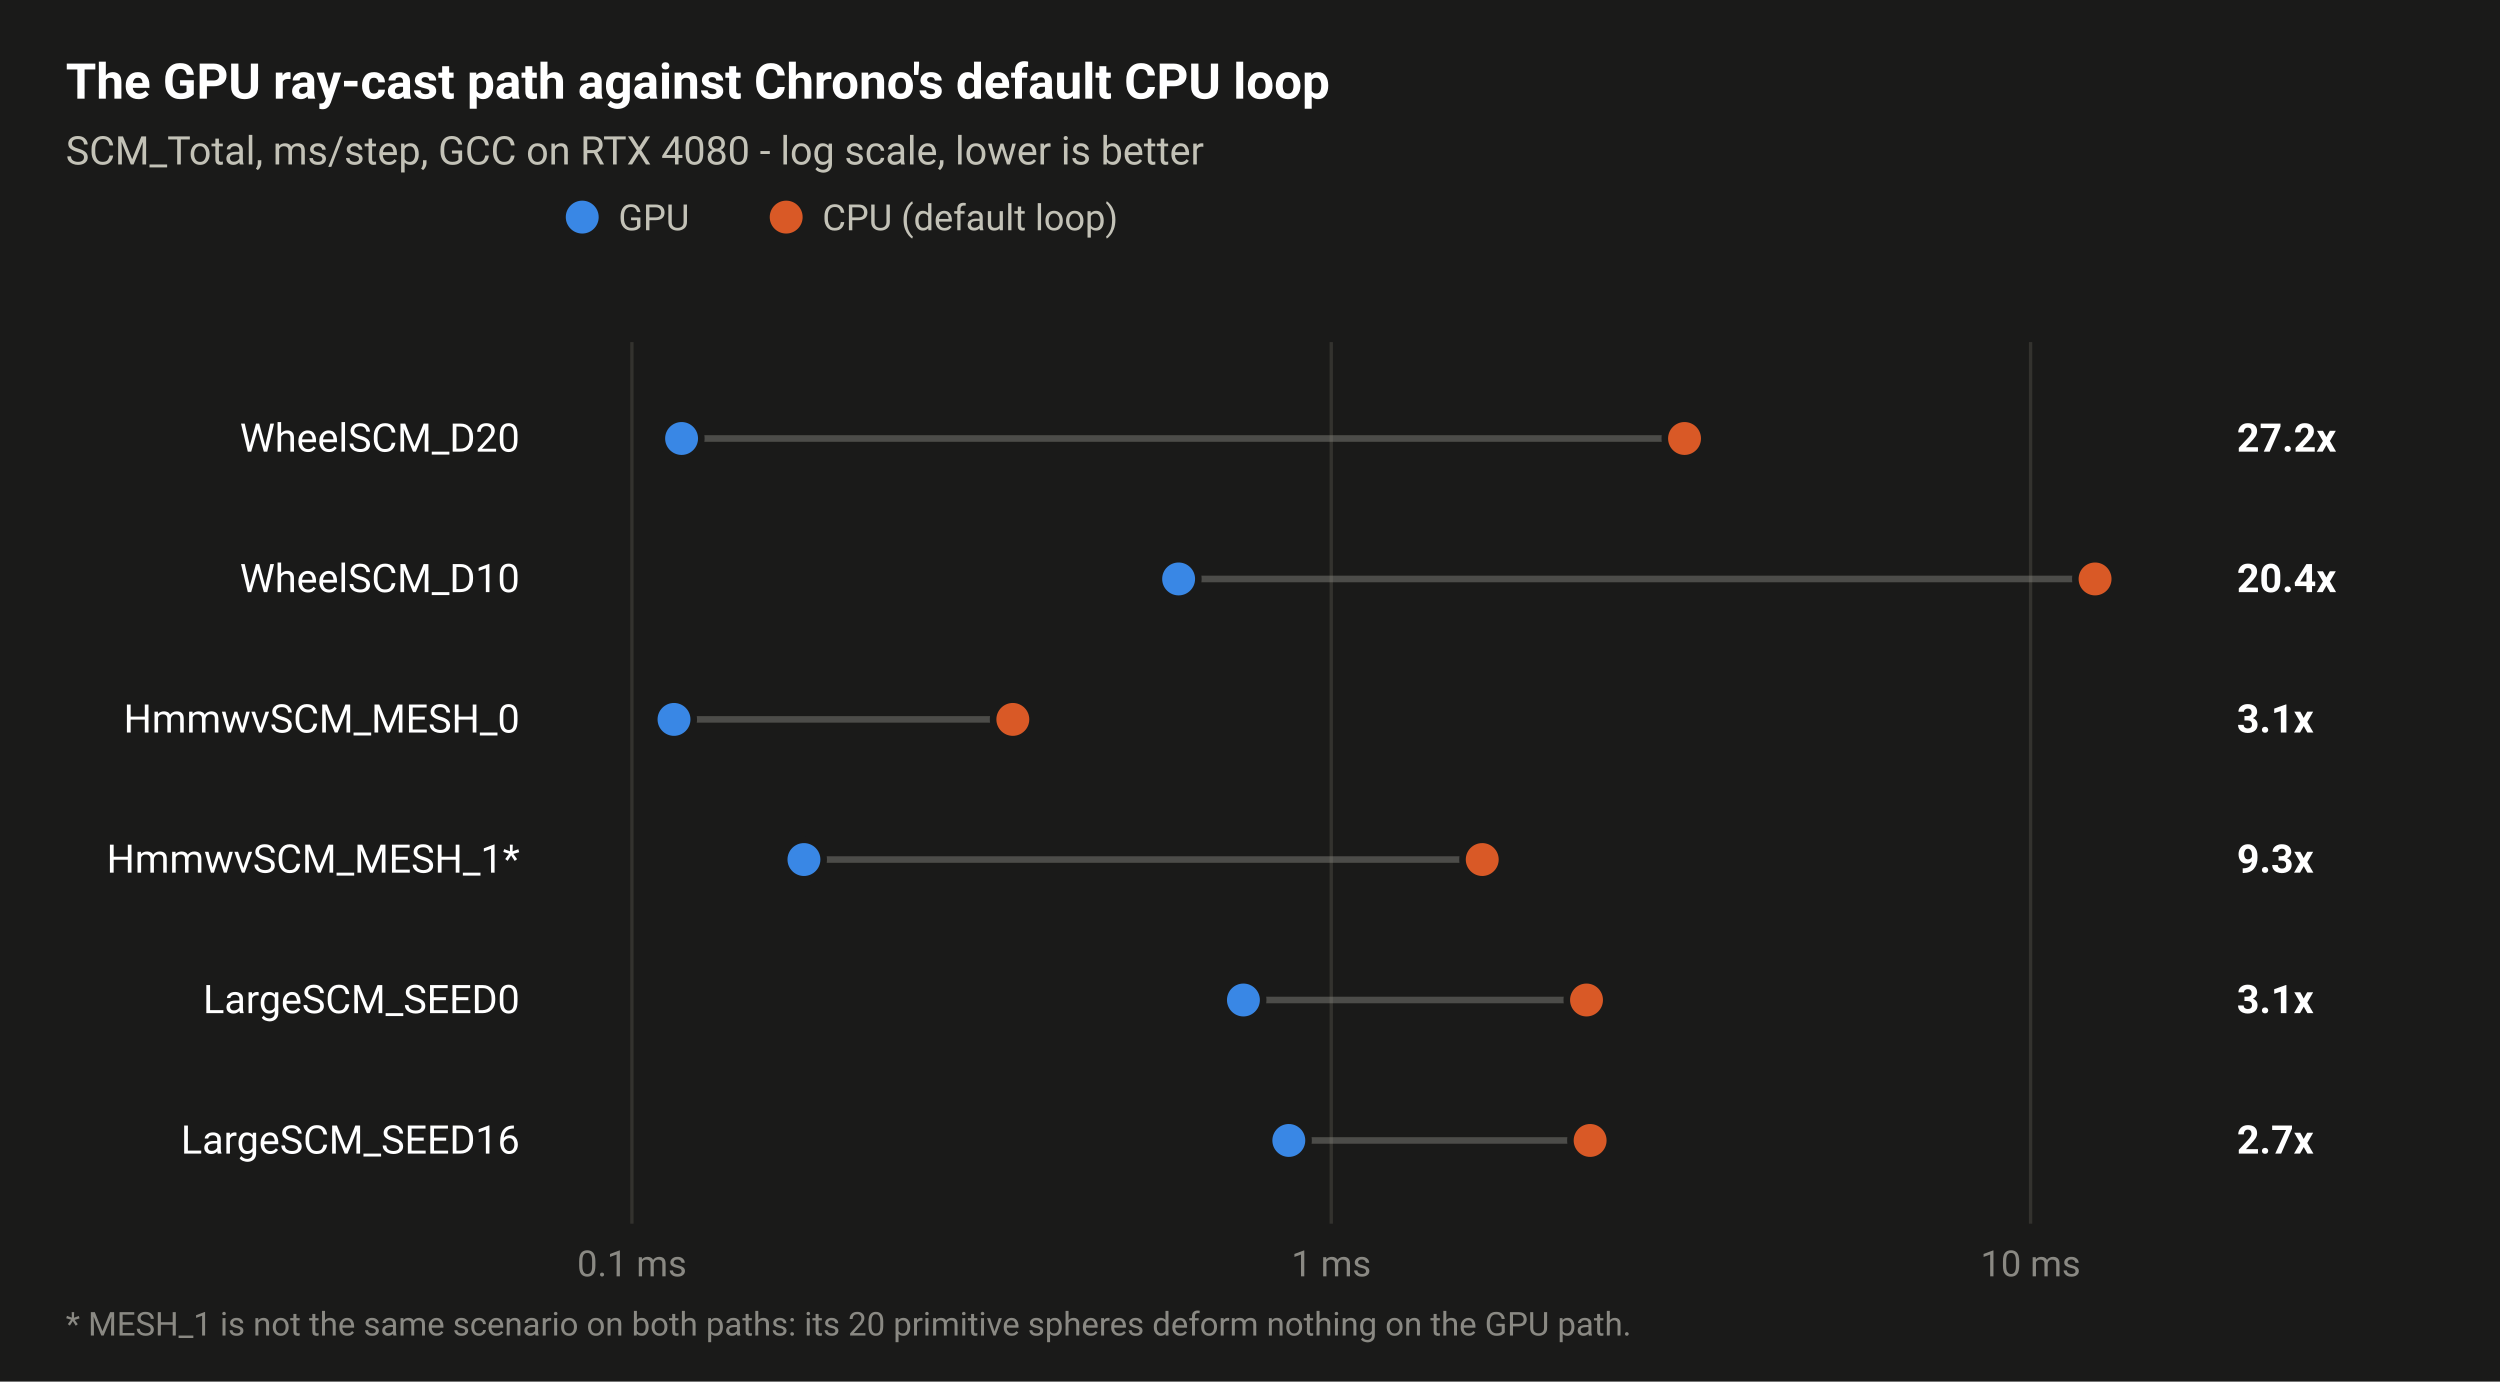
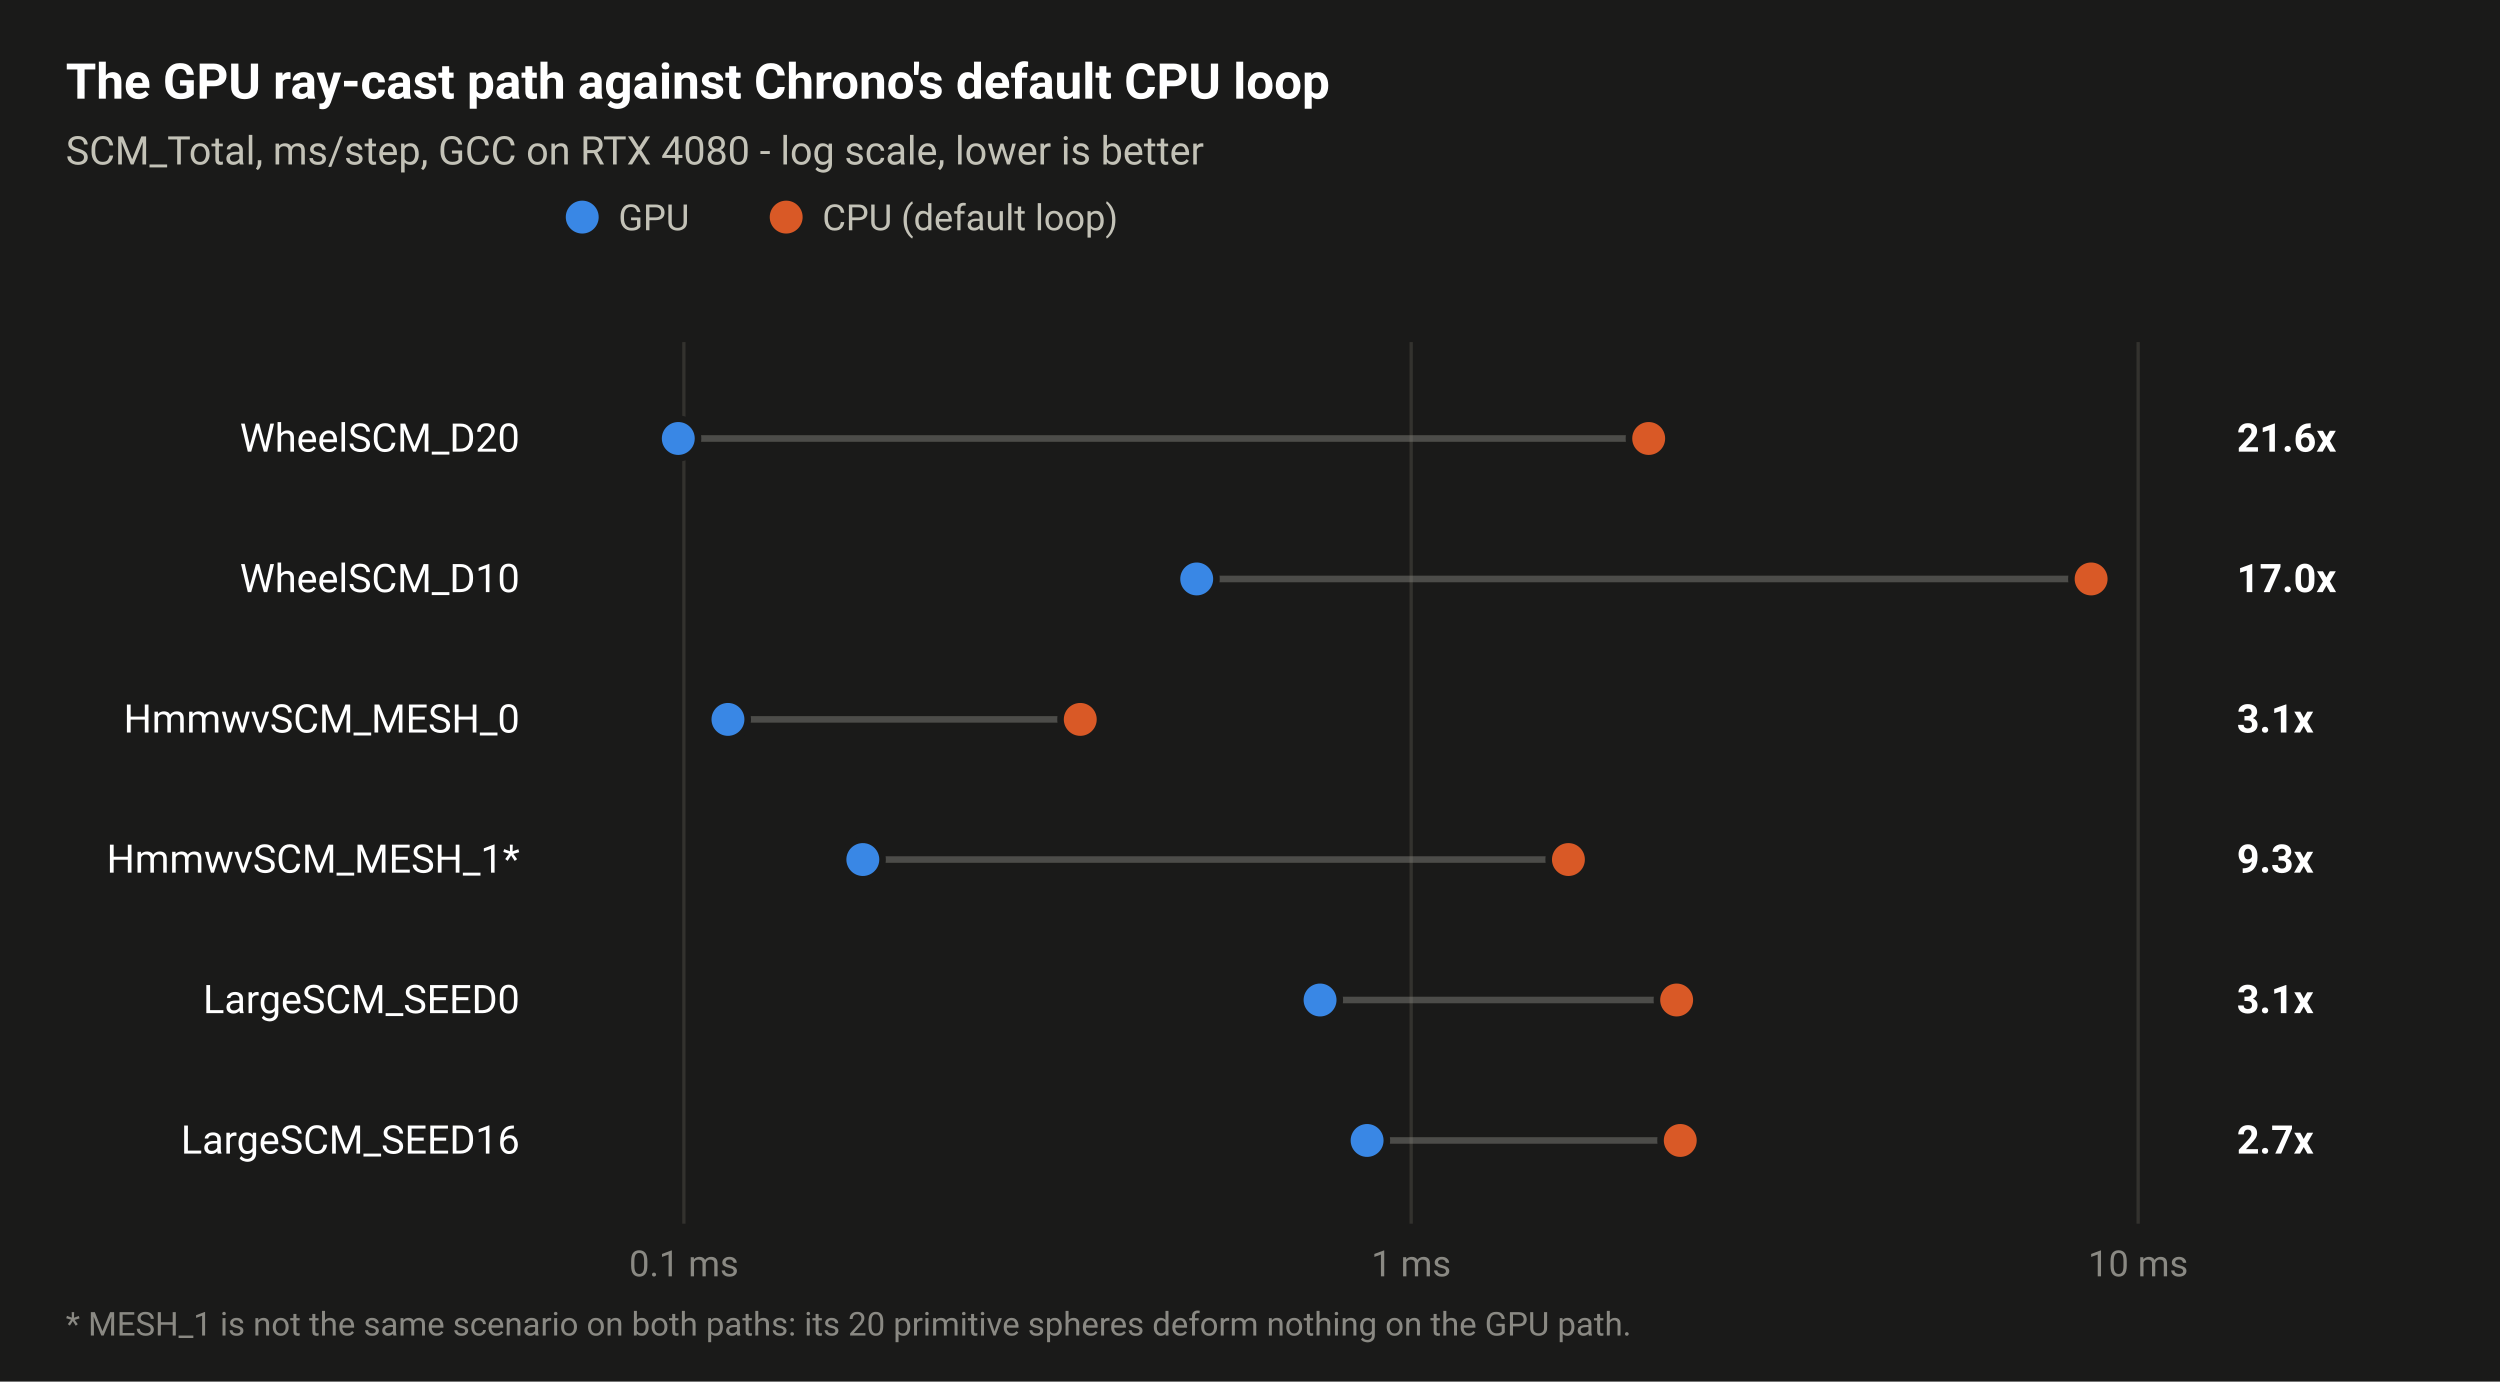
<svg xmlns="http://www.w3.org/2000/svg" width="760" height="420" viewBox="0 0 760 420" role="img">
  <rect width="760" height="420" fill="#1a1a19" />
  <text x="20.0" y="30.0" font-family="system-ui,-apple-system,'Segoe UI',Roboto,sans-serif" font-size="15" font-weight="600" fill="#ffffff" text-anchor="start">The GPU ray-cast path against Chrono's default CPU loop</text>
  <text x="20.0" y="50.0" font-family="system-ui,-apple-system,'Segoe UI',Roboto,sans-serif" font-size="12" font-weight="400" fill="#c3c2b7" text-anchor="start">SCM_Total, ms/step, GCC on RTX 4080 - log scale, lower is better</text>
-   <line x1="192.1" y1="104" x2="192.1" y2="372" stroke="#33322e" stroke-width="1" />
-   <text x="192.1" y="388.0" font-family="system-ui,-apple-system,'Segoe UI',Roboto,sans-serif" font-size="11" font-weight="400" fill="#8a8983" text-anchor="middle">0.1 ms</text>
-   <line x1="404.7" y1="104" x2="404.7" y2="372" stroke="#33322e" stroke-width="1" />
-   <text x="404.7" y="388.0" font-family="system-ui,-apple-system,'Segoe UI',Roboto,sans-serif" font-size="11" font-weight="400" fill="#8a8983" text-anchor="middle">1 ms</text>
-   <line x1="617.3" y1="104" x2="617.3" y2="372" stroke="#33322e" stroke-width="1" />
-   <text x="617.3" y="388.0" font-family="system-ui,-apple-system,'Segoe UI',Roboto,sans-serif" font-size="11" font-weight="400" fill="#8a8983" text-anchor="middle">10 ms</text>
+   <line x1="207.9" y1="104" x2="207.9" y2="372" stroke="#33322e" stroke-width="1" />
+   <text x="207.9" y="388.0" font-family="system-ui,-apple-system,'Segoe UI',Roboto,sans-serif" font-size="11" font-weight="400" fill="#8a8983" text-anchor="middle">0.1 ms</text>
+   <line x1="429.0" y1="104" x2="429.0" y2="372" stroke="#33322e" stroke-width="1" />
+   <text x="429.0" y="388.0" font-family="system-ui,-apple-system,'Segoe UI',Roboto,sans-serif" font-size="11" font-weight="400" fill="#8a8983" text-anchor="middle">1 ms</text>
+   <line x1="650.0" y1="104" x2="650.0" y2="372" stroke="#33322e" stroke-width="1" />
+   <text x="650.0" y="388.0" font-family="system-ui,-apple-system,'Segoe UI',Roboto,sans-serif" font-size="11" font-weight="400" fill="#8a8983" text-anchor="middle">10 ms</text>
  <text x="158.0" y="137.3" font-family="system-ui,-apple-system,'Segoe UI',Roboto,sans-serif" font-size="12" font-weight="400" fill="#ffffff" text-anchor="end">WheelSCM_D20</text>
-   <line x1="207.2" y1="133.3" x2="512.1" y2="133.3" stroke="#8a8983" stroke-width="2" stroke-linecap="round" opacity="0.45" />
-   <circle cx="512.1" cy="133.3" r="6" fill="#d95926" stroke="#1a1a19" stroke-width="2" />
-   <circle cx="207.2" cy="133.3" r="6" fill="#3987e5" stroke="#1a1a19" stroke-width="2" />
-   <text x="680.0" y="137.3" font-family="system-ui,-apple-system,'Segoe UI',Roboto,sans-serif" font-size="12" font-weight="600" fill="#ffffff" text-anchor="start">27.2x</text>
+   <line x1="206.2" y1="133.3" x2="501.2" y2="133.3" stroke="#8a8983" stroke-width="2" stroke-linecap="round" opacity="0.45" />
+   <circle cx="501.2" cy="133.3" r="6" fill="#d95926" stroke="#1a1a19" stroke-width="2" />
+   <circle cx="206.2" cy="133.3" r="6" fill="#3987e5" stroke="#1a1a19" stroke-width="2" />
+   <text x="680.0" y="137.3" font-family="system-ui,-apple-system,'Segoe UI',Roboto,sans-serif" font-size="12" font-weight="600" fill="#ffffff" text-anchor="start">21.6x</text>
  <text x="158.0" y="180.0" font-family="system-ui,-apple-system,'Segoe UI',Roboto,sans-serif" font-size="12" font-weight="400" fill="#ffffff" text-anchor="end">WheelSCM_D10</text>
-   <line x1="358.3" y1="176.0" x2="636.9" y2="176.0" stroke="#8a8983" stroke-width="2" stroke-linecap="round" opacity="0.45" />
-   <circle cx="636.9" cy="176.0" r="6" fill="#d95926" stroke="#1a1a19" stroke-width="2" />
-   <circle cx="358.3" cy="176.0" r="6" fill="#3987e5" stroke="#1a1a19" stroke-width="2" />
-   <text x="680.0" y="180.0" font-family="system-ui,-apple-system,'Segoe UI',Roboto,sans-serif" font-size="12" font-weight="600" fill="#ffffff" text-anchor="start">20.4x</text>
+   <line x1="363.8" y1="176.0" x2="635.7" y2="176.0" stroke="#8a8983" stroke-width="2" stroke-linecap="round" opacity="0.45" />
+   <circle cx="635.7" cy="176.0" r="6" fill="#d95926" stroke="#1a1a19" stroke-width="2" />
+   <circle cx="363.8" cy="176.0" r="6" fill="#3987e5" stroke="#1a1a19" stroke-width="2" />
+   <text x="680.0" y="180.0" font-family="system-ui,-apple-system,'Segoe UI',Roboto,sans-serif" font-size="12" font-weight="600" fill="#ffffff" text-anchor="start">17.0x</text>
  <text x="158.0" y="222.7" font-family="system-ui,-apple-system,'Segoe UI',Roboto,sans-serif" font-size="12" font-weight="400" fill="#ffffff" text-anchor="end">HmmwvSCM_MESH_0</text>
-   <line x1="204.9" y1="218.7" x2="307.9" y2="218.7" stroke="#8a8983" stroke-width="2" stroke-linecap="round" opacity="0.45" />
-   <circle cx="307.9" cy="218.7" r="6" fill="#d95926" stroke="#1a1a19" stroke-width="2" />
-   <circle cx="204.9" cy="218.7" r="6" fill="#3987e5" stroke="#1a1a19" stroke-width="2" />
+   <line x1="221.3" y1="218.7" x2="328.4" y2="218.7" stroke="#8a8983" stroke-width="2" stroke-linecap="round" opacity="0.45" />
+   <circle cx="328.4" cy="218.7" r="6" fill="#d95926" stroke="#1a1a19" stroke-width="2" />
+   <circle cx="221.3" cy="218.7" r="6" fill="#3987e5" stroke="#1a1a19" stroke-width="2" />
  <text x="680.0" y="222.7" font-family="system-ui,-apple-system,'Segoe UI',Roboto,sans-serif" font-size="12" font-weight="600" fill="#ffffff" text-anchor="start">3.1x</text>
  <text x="158.0" y="265.3" font-family="system-ui,-apple-system,'Segoe UI',Roboto,sans-serif" font-size="12" font-weight="400" fill="#ffffff" text-anchor="end">HmmwvSCM_MESH_1*</text>
-   <line x1="244.4" y1="261.3" x2="450.6" y2="261.3" stroke="#8a8983" stroke-width="2" stroke-linecap="round" opacity="0.45" />
-   <circle cx="450.6" cy="261.3" r="6" fill="#d95926" stroke="#1a1a19" stroke-width="2" />
-   <circle cx="244.4" cy="261.3" r="6" fill="#3987e5" stroke="#1a1a19" stroke-width="2" />
+   <line x1="262.3" y1="261.3" x2="476.8" y2="261.3" stroke="#8a8983" stroke-width="2" stroke-linecap="round" opacity="0.45" />
+   <circle cx="476.8" cy="261.3" r="6" fill="#d95926" stroke="#1a1a19" stroke-width="2" />
+   <circle cx="262.3" cy="261.3" r="6" fill="#3987e5" stroke="#1a1a19" stroke-width="2" />
  <text x="680.0" y="265.3" font-family="system-ui,-apple-system,'Segoe UI',Roboto,sans-serif" font-size="12" font-weight="600" fill="#ffffff" text-anchor="start">9.3x</text>
  <text x="158.0" y="308.0" font-family="system-ui,-apple-system,'Segoe UI',Roboto,sans-serif" font-size="12" font-weight="400" fill="#ffffff" text-anchor="end">LargeSCM_SEED0</text>
-   <line x1="378.0" y1="304.0" x2="482.3" y2="304.0" stroke="#8a8983" stroke-width="2" stroke-linecap="round" opacity="0.45" />
-   <circle cx="482.3" cy="304.0" r="6" fill="#d95926" stroke="#1a1a19" stroke-width="2" />
-   <circle cx="378.0" cy="304.0" r="6" fill="#3987e5" stroke="#1a1a19" stroke-width="2" />
+   <line x1="401.3" y1="304.0" x2="509.7" y2="304.0" stroke="#8a8983" stroke-width="2" stroke-linecap="round" opacity="0.45" />
+   <circle cx="509.7" cy="304.0" r="6" fill="#d95926" stroke="#1a1a19" stroke-width="2" />
+   <circle cx="401.3" cy="304.0" r="6" fill="#3987e5" stroke="#1a1a19" stroke-width="2" />
  <text x="680.0" y="308.0" font-family="system-ui,-apple-system,'Segoe UI',Roboto,sans-serif" font-size="12" font-weight="600" fill="#ffffff" text-anchor="start">3.1x</text>
  <text x="158.0" y="350.7" font-family="system-ui,-apple-system,'Segoe UI',Roboto,sans-serif" font-size="12" font-weight="400" fill="#ffffff" text-anchor="end">LargeSCM_SEED16</text>
-   <line x1="391.8" y1="346.7" x2="483.4" y2="346.7" stroke="#8a8983" stroke-width="2" stroke-linecap="round" opacity="0.45" />
-   <circle cx="483.4" cy="346.7" r="6" fill="#d95926" stroke="#1a1a19" stroke-width="2" />
-   <circle cx="391.8" cy="346.7" r="6" fill="#3987e5" stroke="#1a1a19" stroke-width="2" />
+   <line x1="415.6" y1="346.7" x2="510.8" y2="346.7" stroke="#8a8983" stroke-width="2" stroke-linecap="round" opacity="0.45" />
+   <circle cx="510.8" cy="346.7" r="6" fill="#d95926" stroke="#1a1a19" stroke-width="2" />
+   <circle cx="415.6" cy="346.7" r="6" fill="#3987e5" stroke="#1a1a19" stroke-width="2" />
  <text x="680.0" y="350.7" font-family="system-ui,-apple-system,'Segoe UI',Roboto,sans-serif" font-size="12" font-weight="600" fill="#ffffff" text-anchor="start">2.7x</text>
  <circle cx="177" cy="66" r="5" fill="#3987e5" />
  <text x="188.0" y="70.0" font-family="system-ui,-apple-system,'Segoe UI',Roboto,sans-serif" font-size="11" font-weight="400" fill="#c3c2b7" text-anchor="start">GPU</text>
  <circle cx="239" cy="66" r="5" fill="#d95926" />
  <text x="250.0" y="70.0" font-family="system-ui,-apple-system,'Segoe UI',Roboto,sans-serif" font-size="11" font-weight="400" fill="#c3c2b7" text-anchor="start">CPU (default loop)</text>
  <text x="20.0" y="406.0" font-family="system-ui,-apple-system,'Segoe UI',Roboto,sans-serif" font-size="10" font-weight="400" fill="#8a8983" text-anchor="start">* MESH_1 is not the same scenario on both paths: its 20 primitive spheres deform nothing on the GPU path.</text>
</svg>
